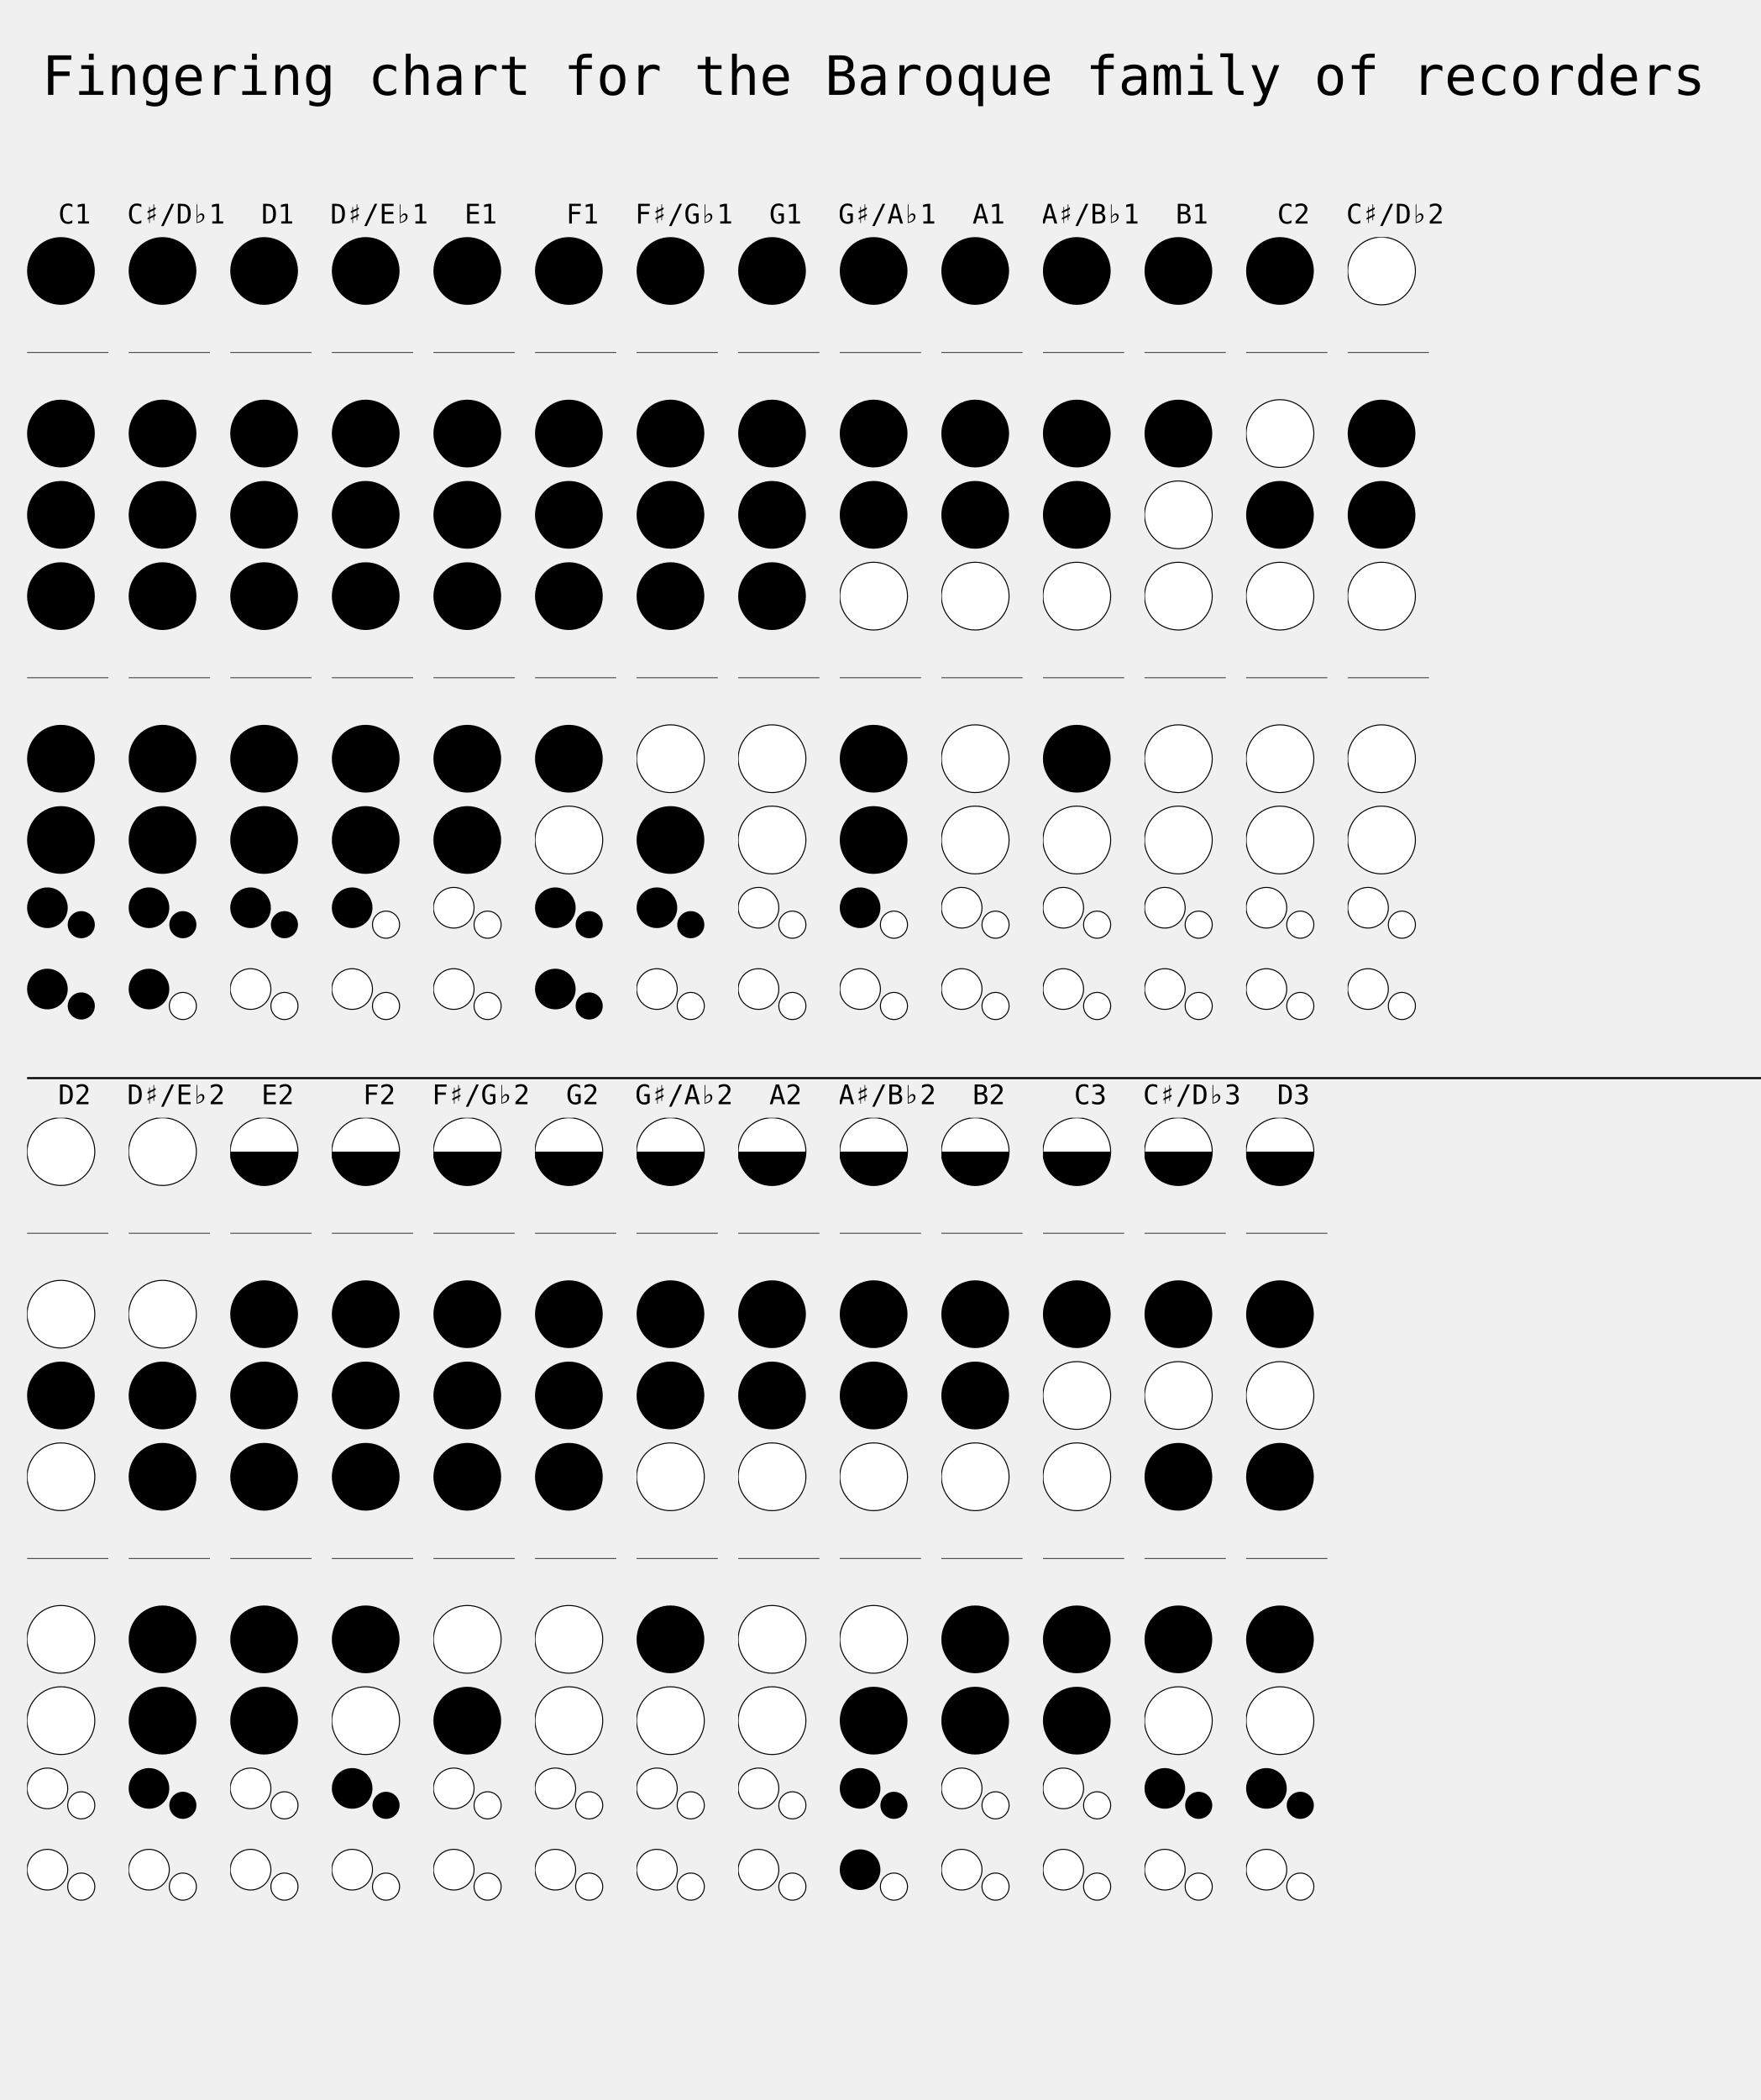
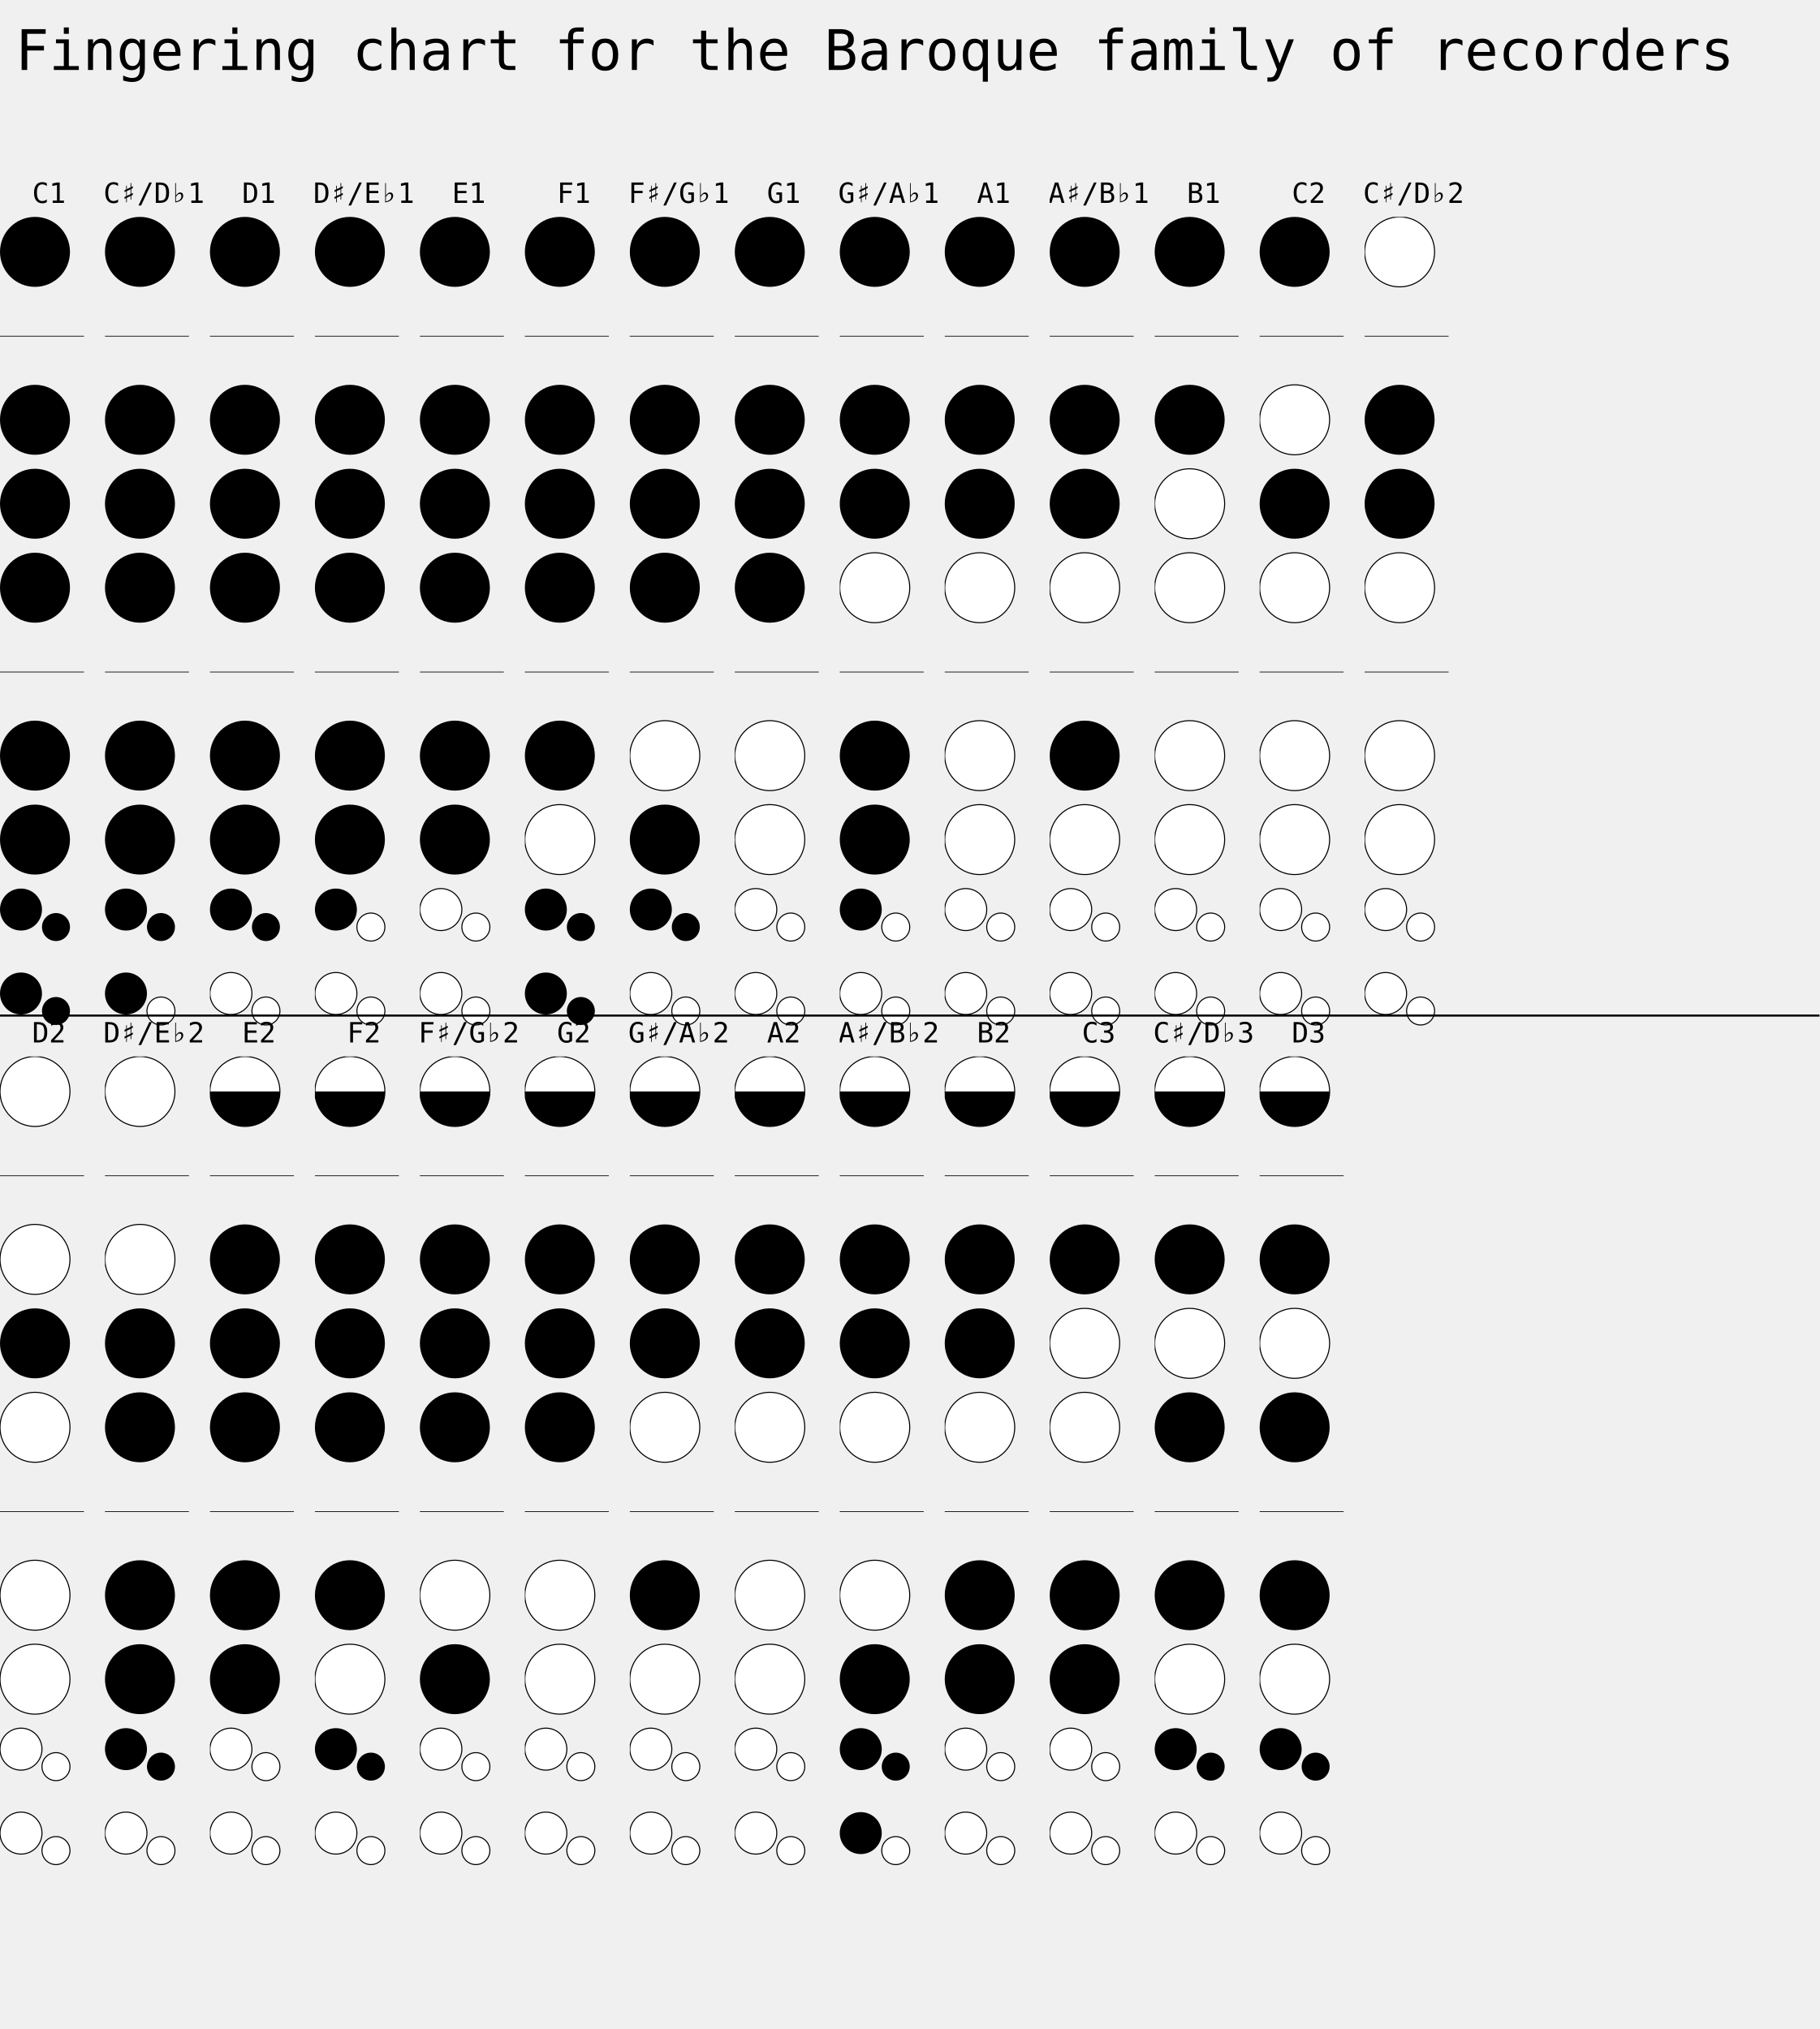
- <svg xmlns="http://www.w3.org/2000/svg" viewBox="0 0 2600 3100">
+ <svg xmlns="http://www.w3.org/2000/svg" viewBox="0 0 2600 2900">
  <defs>
    <circle cx="50" cy="50" r="50" id="pad" />
    <circle cx="80" cy="55" r="20" id="little-hole" />
    <circle cx="30" cy="30" r="30" id="big-hole" />
    <rect x="0" y="50" width="120" height="1" style="fill: black;" id="horizontal-line" />
    <path d="  M 0,50   A 50,50 0 0 0 100,50   Z  " fill="black" id="octave" />
  </defs>
  <style>
    .outline { fill: white; stroke: black; stroke-width: 1.5; }
  </style>
-   <svg x="20" y="20" class="document">
-     <svg x="20" y="20" class="page">
+   <svg class="document">
+     <svg class="page">
      <text font-size="80" font-family="monospace" text-anchor="middle" x="1250" y="100">
      Fingering chart for the Baroque family of recorders
</text>
      <svg y="250" class="body">
        <svg x="0" y="0" class="note-fingering">
          <svg class="fingering" y="60">
            <use x="0" y="0" href="#pad" />
            <use x="0" y="120" href="#horizontal-line" />
            <use x="0" y="240" href="#pad" />
            <use x="0" y="360" href="#pad" />
            <use x="0" y="480" href="#pad" />
            <use x="0" y="600" href="#horizontal-line" />
            <use x="0" y="720" href="#pad" />
            <use x="0" y="840" href="#pad" />
            <use x="0" y="960" href="#little-hole" />
            <use x="0" y="960" href="#big-hole" />
            <use x="0" y="1080" href="#little-hole" />
            <use x="0" y="1080" href="#big-hole" />
          </svg>
          <text x="70" font-size="40" font-family="monospace" text-anchor="middle" class="caption" y="40">  C1  </text>
        </svg>
        <svg x="150" y="0" class="note-fingering">
          <svg class="fingering" y="60">
            <use x="0" y="0" href="#pad" />
            <use x="0" y="120" href="#horizontal-line" />
            <use x="0" y="240" href="#pad" />
            <use x="0" y="360" href="#pad" />
            <use x="0" y="480" href="#pad" />
            <use x="0" y="600" href="#horizontal-line" />
            <use x="0" y="720" href="#pad" />
            <use x="0" y="840" href="#pad" />
            <use x="0" y="960" href="#little-hole" />
            <use x="0" y="960" href="#big-hole" />
            <use x="0" y="1080" href="#little-hole" class="outline" />
            <use x="0" y="1080" href="#big-hole" />
          </svg>
          <text x="70" font-size="40" font-family="monospace" text-anchor="middle" class="caption" y="40">C♯/D♭1</text>
        </svg>
        <svg x="300" y="0" class="note-fingering">
          <svg class="fingering" y="60">
            <use x="0" y="0" href="#pad" />
            <use x="0" y="120" href="#horizontal-line" />
            <use x="0" y="240" href="#pad" />
            <use x="0" y="360" href="#pad" />
            <use x="0" y="480" href="#pad" />
            <use x="0" y="600" href="#horizontal-line" />
            <use x="0" y="720" href="#pad" />
            <use x="0" y="840" href="#pad" />
            <use x="0" y="960" href="#little-hole" />
            <use x="0" y="960" href="#big-hole" />
            <use x="0" y="1080" href="#little-hole" class="outline" />
            <use x="0" y="1080" href="#big-hole" class="outline" />
          </svg>
          <text x="70" font-size="40" font-family="monospace" text-anchor="middle" class="caption" y="40">  D1  </text>
        </svg>
        <svg x="450" y="0" class="note-fingering">
          <svg class="fingering" y="60">
            <use x="0" y="0" href="#pad" />
            <use x="0" y="120" href="#horizontal-line" />
            <use x="0" y="240" href="#pad" />
            <use x="0" y="360" href="#pad" />
            <use x="0" y="480" href="#pad" />
            <use x="0" y="600" href="#horizontal-line" />
            <use x="0" y="720" href="#pad" />
            <use x="0" y="840" href="#pad" />
            <use x="0" y="960" href="#little-hole" class="outline" />
            <use x="0" y="960" href="#big-hole" />
            <use x="0" y="1080" href="#little-hole" class="outline" />
            <use x="0" y="1080" href="#big-hole" class="outline" />
          </svg>
          <text x="70" font-size="40" font-family="monospace" text-anchor="middle" class="caption" y="40">D♯/E♭1</text>
        </svg>
        <svg x="600" y="0" class="note-fingering">
          <svg class="fingering" y="60">
            <use x="0" y="0" href="#pad" />
            <use x="0" y="120" href="#horizontal-line" />
            <use x="0" y="240" href="#pad" />
            <use x="0" y="360" href="#pad" />
            <use x="0" y="480" href="#pad" />
            <use x="0" y="600" href="#horizontal-line" />
            <use x="0" y="720" href="#pad" />
            <use x="0" y="840" href="#pad" />
            <use x="0" y="960" href="#little-hole" class="outline" />
            <use x="0" y="960" href="#big-hole" class="outline" />
            <use x="0" y="1080" href="#little-hole" class="outline" />
            <use x="0" y="1080" href="#big-hole" class="outline" />
          </svg>
          <text x="70" font-size="40" font-family="monospace" text-anchor="middle" class="caption" y="40">  E1  </text>
        </svg>
        <svg x="750" y="0" class="note-fingering">
          <svg class="fingering" y="60">
            <use x="0" y="0" href="#pad" />
            <use x="0" y="120" href="#horizontal-line" />
            <use x="0" y="240" href="#pad" />
            <use x="0" y="360" href="#pad" />
            <use x="0" y="480" href="#pad" />
            <use x="0" y="600" href="#horizontal-line" />
            <use x="0" y="720" href="#pad" />
            <use x="0" y="840" href="#pad" class="outline" />
            <use x="0" y="960" href="#little-hole" />
            <use x="0" y="960" href="#big-hole" />
            <use x="0" y="1080" href="#little-hole" />
            <use x="0" y="1080" href="#big-hole" />
          </svg>
          <text x="70" font-size="40" font-family="monospace" text-anchor="middle" class="caption" y="40">  F1  </text>
        </svg>
        <svg x="900" y="0" class="note-fingering">
          <svg class="fingering" y="60">
            <use x="0" y="0" href="#pad" />
            <use x="0" y="120" href="#horizontal-line" />
            <use x="0" y="240" href="#pad" />
            <use x="0" y="360" href="#pad" />
            <use x="0" y="480" href="#pad" />
            <use x="0" y="600" href="#horizontal-line" />
            <use x="0" y="720" href="#pad" class="outline" />
            <use x="0" y="840" href="#pad" />
            <use x="0" y="960" href="#little-hole" />
            <use x="0" y="960" href="#big-hole" />
            <use x="0" y="1080" href="#little-hole" class="outline" />
            <use x="0" y="1080" href="#big-hole" class="outline" />
          </svg>
          <text x="70" font-size="40" font-family="monospace" text-anchor="middle" class="caption" y="40">F♯/G♭1</text>
        </svg>
        <svg x="1050" y="0" class="note-fingering">
          <svg class="fingering" y="60">
            <use x="0" y="0" href="#pad" />
            <use x="0" y="120" href="#horizontal-line" />
            <use x="0" y="240" href="#pad" />
            <use x="0" y="360" href="#pad" />
            <use x="0" y="480" href="#pad" />
            <use x="0" y="600" href="#horizontal-line" />
            <use x="0" y="720" href="#pad" class="outline" />
            <use x="0" y="840" href="#pad" class="outline" />
            <use x="0" y="960" href="#little-hole" class="outline" />
            <use x="0" y="960" href="#big-hole" class="outline" />
            <use x="0" y="1080" href="#little-hole" class="outline" />
            <use x="0" y="1080" href="#big-hole" class="outline" />
          </svg>
          <text x="70" font-size="40" font-family="monospace" text-anchor="middle" class="caption" y="40">  G1  </text>
        </svg>
        <svg x="1200" y="0" class="note-fingering">
          <svg class="fingering" y="60">
            <use x="0" y="0" href="#pad" />
            <use x="0" y="120" href="#horizontal-line" />
            <use x="0" y="240" href="#pad" />
            <use x="0" y="360" href="#pad" />
            <use x="0" y="480" href="#pad" class="outline" />
            <use x="0" y="600" href="#horizontal-line" />
            <use x="0" y="720" href="#pad" />
            <use x="0" y="840" href="#pad" />
            <use x="0" y="960" href="#little-hole" class="outline" />
            <use x="0" y="960" href="#big-hole" />
            <use x="0" y="1080" href="#little-hole" class="outline" />
            <use x="0" y="1080" href="#big-hole" class="outline" />
          </svg>
          <text x="70" font-size="40" font-family="monospace" text-anchor="middle" class="caption" y="40">G♯/A♭1</text>
        </svg>
        <svg x="1350" y="0" class="note-fingering">
          <svg class="fingering" y="60">
            <use x="0" y="0" href="#pad" />
            <use x="0" y="120" href="#horizontal-line" />
            <use x="0" y="240" href="#pad" />
            <use x="0" y="360" href="#pad" />
            <use x="0" y="480" href="#pad" class="outline" />
            <use x="0" y="600" href="#horizontal-line" />
            <use x="0" y="720" href="#pad" class="outline" />
            <use x="0" y="840" href="#pad" class="outline" />
            <use x="0" y="960" href="#little-hole" class="outline" />
            <use x="0" y="960" href="#big-hole" class="outline" />
            <use x="0" y="1080" href="#little-hole" class="outline" />
            <use x="0" y="1080" href="#big-hole" class="outline" />
          </svg>
          <text x="70" font-size="40" font-family="monospace" text-anchor="middle" class="caption" y="40">  A1  </text>
        </svg>
        <svg x="1500" y="0" class="note-fingering">
          <svg class="fingering" y="60">
            <use x="0" y="0" href="#pad" />
            <use x="0" y="120" href="#horizontal-line" />
            <use x="0" y="240" href="#pad" />
            <use x="0" y="360" href="#pad" />
            <use x="0" y="480" href="#pad" class="outline" />
            <use x="0" y="600" href="#horizontal-line" />
            <use x="0" y="720" href="#pad" />
            <use x="0" y="840" href="#pad" class="outline" />
            <use x="0" y="960" href="#little-hole" class="outline" />
            <use x="0" y="960" href="#big-hole" class="outline" />
            <use x="0" y="1080" href="#little-hole" class="outline" />
            <use x="0" y="1080" href="#big-hole" class="outline" />
          </svg>
          <text x="70" font-size="40" font-family="monospace" text-anchor="middle" class="caption" y="40">A♯/B♭1</text>
        </svg>
        <svg x="1650" y="0" class="note-fingering">
          <svg class="fingering" y="60">
            <use x="0" y="0" href="#pad" />
            <use x="0" y="120" href="#horizontal-line" />
            <use x="0" y="240" href="#pad" />
            <use x="0" y="360" href="#pad" class="outline" />
            <use x="0" y="480" href="#pad" class="outline" />
            <use x="0" y="600" href="#horizontal-line" />
            <use x="0" y="720" href="#pad" class="outline" />
            <use x="0" y="840" href="#pad" class="outline" />
            <use x="0" y="960" href="#little-hole" class="outline" />
            <use x="0" y="960" href="#big-hole" class="outline" />
            <use x="0" y="1080" href="#little-hole" class="outline" />
            <use x="0" y="1080" href="#big-hole" class="outline" />
          </svg>
          <text x="70" font-size="40" font-family="monospace" text-anchor="middle" class="caption" y="40">  B1  </text>
        </svg>
        <svg x="1800" y="0" class="note-fingering">
          <svg class="fingering" y="60">
            <use x="0" y="0" href="#pad" />
            <use x="0" y="120" href="#horizontal-line" />
            <use x="0" y="240" href="#pad" class="outline" />
            <use x="0" y="360" href="#pad" />
            <use x="0" y="480" href="#pad" class="outline" />
            <use x="0" y="600" href="#horizontal-line" />
            <use x="0" y="720" href="#pad" class="outline" />
            <use x="0" y="840" href="#pad" class="outline" />
            <use x="0" y="960" href="#little-hole" class="outline" />
            <use x="0" y="960" href="#big-hole" class="outline" />
            <use x="0" y="1080" href="#little-hole" class="outline" />
            <use x="0" y="1080" href="#big-hole" class="outline" />
          </svg>
          <text x="70" font-size="40" font-family="monospace" text-anchor="middle" class="caption" y="40">  C2  </text>
        </svg>
        <svg x="1950" y="0" class="note-fingering">
          <svg class="fingering" y="60">
            <use x="0" y="0" href="#pad" class="outline" />
            <use x="0" y="120" href="#horizontal-line" />
            <use x="0" y="240" href="#pad" />
            <use x="0" y="360" href="#pad" />
            <use x="0" y="480" href="#pad" class="outline" />
            <use x="0" y="600" href="#horizontal-line" />
            <use x="0" y="720" href="#pad" class="outline" />
            <use x="0" y="840" href="#pad" class="outline" />
            <use x="0" y="960" href="#little-hole" class="outline" />
            <use x="0" y="960" href="#big-hole" class="outline" />
            <use x="0" y="1080" href="#little-hole" class="outline" />
            <use x="0" y="1080" href="#big-hole" class="outline" />
          </svg>
          <text x="70" font-size="40" font-family="monospace" text-anchor="middle" class="caption" y="40">C♯/D♭2</text>
        </svg>
-         <svg x="0" y="1300" class="note-fingering">
+         <svg x="0" y="1200" class="note-fingering">
          <svg class="fingering" y="60">
            <use x="0" y="0" href="#pad" class="outline" />
            <use x="0" y="120" href="#horizontal-line" />
            <use x="0" y="240" href="#pad" class="outline" />
            <use x="0" y="360" href="#pad" />
            <use x="0" y="480" href="#pad" class="outline" />
            <use x="0" y="600" href="#horizontal-line" />
            <use x="0" y="720" href="#pad" class="outline" />
            <use x="0" y="840" href="#pad" class="outline" />
            <use x="0" y="960" href="#little-hole" class="outline" />
            <use x="0" y="960" href="#big-hole" class="outline" />
            <use x="0" y="1080" href="#little-hole" class="outline" />
            <use x="0" y="1080" href="#big-hole" class="outline" />
          </svg>
          <text x="70" font-size="40" font-family="monospace" text-anchor="middle" class="caption" y="40">  D2  </text>
        </svg>
-         <svg x="150" y="1300" class="note-fingering">
+         <svg x="150" y="1200" class="note-fingering">
          <svg class="fingering" y="60">
            <use x="0" y="0" href="#pad" class="outline" />
            <use x="0" y="120" href="#horizontal-line" />
            <use x="0" y="240" href="#pad" class="outline" />
            <use x="0" y="360" href="#pad" />
            <use x="0" y="480" href="#pad" />
            <use x="0" y="600" href="#horizontal-line" />
            <use x="0" y="720" href="#pad" />
            <use x="0" y="840" href="#pad" />
            <use x="0" y="960" href="#little-hole" />
            <use x="0" y="960" href="#big-hole" />
            <use x="0" y="1080" href="#little-hole" class="outline" />
            <use x="0" y="1080" href="#big-hole" class="outline" />
          </svg>
          <text x="70" font-size="40" font-family="monospace" text-anchor="middle" class="caption" y="40">D♯/E♭2</text>
        </svg>
-         <svg x="300" y="1300" class="note-fingering">
+         <svg x="300" y="1200" class="note-fingering">
          <svg class="fingering" y="60">
            <use x="0" y="0" href="#pad" class="outline" />
            <use x="0" y="0" href="#octave" />
            <use x="0" y="120" href="#horizontal-line" />
            <use x="0" y="240" href="#pad" />
            <use x="0" y="360" href="#pad" />
            <use x="0" y="480" href="#pad" />
            <use x="0" y="600" href="#horizontal-line" />
            <use x="0" y="720" href="#pad" />
            <use x="0" y="840" href="#pad" />
            <use x="0" y="960" href="#little-hole" class="outline" />
            <use x="0" y="960" href="#big-hole" class="outline" />
            <use x="0" y="1080" href="#little-hole" class="outline" />
            <use x="0" y="1080" href="#big-hole" class="outline" />
          </svg>
          <text x="70" font-size="40" font-family="monospace" text-anchor="middle" class="caption" y="40">  E2  </text>
        </svg>
-         <svg x="450" y="1300" class="note-fingering">
+         <svg x="450" y="1200" class="note-fingering">
          <svg class="fingering" y="60">
            <use x="0" y="0" href="#pad" class="outline" />
            <use x="0" y="0" href="#octave" />
            <use x="0" y="120" href="#horizontal-line" />
            <use x="0" y="240" href="#pad" />
            <use x="0" y="360" href="#pad" />
            <use x="0" y="480" href="#pad" />
            <use x="0" y="600" href="#horizontal-line" />
            <use x="0" y="720" href="#pad" />
            <use x="0" y="840" href="#pad" class="outline" />
            <use x="0" y="960" href="#little-hole" />
            <use x="0" y="960" href="#big-hole" />
            <use x="0" y="1080" href="#little-hole" class="outline" />
            <use x="0" y="1080" href="#big-hole" class="outline" />
          </svg>
          <text x="70" font-size="40" font-family="monospace" text-anchor="middle" class="caption" y="40">  F2  </text>
        </svg>
-         <svg x="600" y="1300" class="note-fingering">
+         <svg x="600" y="1200" class="note-fingering">
          <svg class="fingering" y="60">
            <use x="0" y="0" href="#pad" class="outline" />
            <use x="0" y="0" href="#octave" />
            <use x="0" y="120" href="#horizontal-line" />
            <use x="0" y="240" href="#pad" />
            <use x="0" y="360" href="#pad" />
            <use x="0" y="480" href="#pad" />
            <use x="0" y="600" href="#horizontal-line" />
            <use x="0" y="720" href="#pad" class="outline" />
            <use x="0" y="840" href="#pad" />
            <use x="0" y="960" href="#little-hole" class="outline" />
            <use x="0" y="960" href="#big-hole" class="outline" />
            <use x="0" y="1080" href="#little-hole" class="outline" />
            <use x="0" y="1080" href="#big-hole" class="outline" />
          </svg>
          <text x="70" font-size="40" font-family="monospace" text-anchor="middle" class="caption" y="40">F♯/G♭2</text>
        </svg>
-         <svg x="750" y="1300" class="note-fingering">
+         <svg x="750" y="1200" class="note-fingering">
          <svg class="fingering" y="60">
            <use x="0" y="0" href="#pad" class="outline" />
            <use x="0" y="0" href="#octave" />
            <use x="0" y="120" href="#horizontal-line" />
            <use x="0" y="240" href="#pad" />
            <use x="0" y="360" href="#pad" />
            <use x="0" y="480" href="#pad" />
            <use x="0" y="600" href="#horizontal-line" />
            <use x="0" y="720" href="#pad" class="outline" />
            <use x="0" y="840" href="#pad" class="outline" />
            <use x="0" y="960" href="#little-hole" class="outline" />
            <use x="0" y="960" href="#big-hole" class="outline" />
            <use x="0" y="1080" href="#little-hole" class="outline" />
            <use x="0" y="1080" href="#big-hole" class="outline" />
          </svg>
          <text x="70" font-size="40" font-family="monospace" text-anchor="middle" class="caption" y="40">  G2  </text>
        </svg>
-         <svg x="900" y="1300" class="note-fingering">
+         <svg x="900" y="1200" class="note-fingering">
          <svg class="fingering" y="60">
            <use x="0" y="0" href="#pad" class="outline" />
            <use x="0" y="0" href="#octave" />
            <use x="0" y="120" href="#horizontal-line" />
            <use x="0" y="240" href="#pad" />
            <use x="0" y="360" href="#pad" />
            <use x="0" y="480" href="#pad" class="outline" />
            <use x="0" y="600" href="#horizontal-line" />
            <use x="0" y="720" href="#pad" />
            <use x="0" y="840" href="#pad" class="outline" />
            <use x="0" y="960" href="#little-hole" class="outline" />
            <use x="0" y="960" href="#big-hole" class="outline" />
            <use x="0" y="1080" href="#little-hole" class="outline" />
            <use x="0" y="1080" href="#big-hole" class="outline" />
          </svg>
          <text x="70" font-size="40" font-family="monospace" text-anchor="middle" class="caption" y="40">G♯/A♭2</text>
        </svg>
-         <svg x="1050" y="1300" class="note-fingering">
+         <svg x="1050" y="1200" class="note-fingering">
          <svg class="fingering" y="60">
            <use x="0" y="0" href="#pad" class="outline" />
            <use x="0" y="0" href="#octave" />
            <use x="0" y="120" href="#horizontal-line" />
            <use x="0" y="240" href="#pad" />
            <use x="0" y="360" href="#pad" />
            <use x="0" y="480" href="#pad" class="outline" />
            <use x="0" y="600" href="#horizontal-line" />
            <use x="0" y="720" href="#pad" class="outline" />
            <use x="0" y="840" href="#pad" class="outline" />
            <use x="0" y="960" href="#little-hole" class="outline" />
            <use x="0" y="960" href="#big-hole" class="outline" />
            <use x="0" y="1080" href="#little-hole" class="outline" />
            <use x="0" y="1080" href="#big-hole" class="outline" />
          </svg>
          <text x="70" font-size="40" font-family="monospace" text-anchor="middle" class="caption" y="40">  A2  </text>
        </svg>
-         <svg x="1200" y="1300" class="note-fingering">
+         <svg x="1200" y="1200" class="note-fingering">
          <svg class="fingering" y="60">
            <use x="0" y="0" href="#pad" class="outline" />
            <use x="0" y="0" href="#octave" />
            <use x="0" y="120" href="#horizontal-line" />
            <use x="0" y="240" href="#pad" />
            <use x="0" y="360" href="#pad" />
            <use x="0" y="480" href="#pad" class="outline" />
            <use x="0" y="600" href="#horizontal-line" />
            <use x="0" y="720" href="#pad" class="outline" />
            <use x="0" y="840" href="#pad" />
            <use x="0" y="960" href="#little-hole" />
            <use x="0" y="960" href="#big-hole" />
            <use x="0" y="1080" href="#little-hole" class="outline" />
            <use x="0" y="1080" href="#big-hole" />
          </svg>
          <text x="70" font-size="40" font-family="monospace" text-anchor="middle" class="caption" y="40">A♯/B♭2</text>
        </svg>
-         <svg x="1350" y="1300" class="note-fingering">
+         <svg x="1350" y="1200" class="note-fingering">
          <svg class="fingering" y="60">
            <use x="0" y="0" href="#pad" class="outline" />
            <use x="0" y="0" href="#octave" />
            <use x="0" y="120" href="#horizontal-line" />
            <use x="0" y="240" href="#pad" />
            <use x="0" y="360" href="#pad" />
            <use x="0" y="480" href="#pad" class="outline" />
            <use x="0" y="600" href="#horizontal-line" />
            <use x="0" y="720" href="#pad" />
            <use x="0" y="840" href="#pad" />
            <use x="0" y="960" href="#little-hole" class="outline" />
            <use x="0" y="960" href="#big-hole" class="outline" />
            <use x="0" y="1080" href="#little-hole" class="outline" />
            <use x="0" y="1080" href="#big-hole" class="outline" />
          </svg>
          <text x="70" font-size="40" font-family="monospace" text-anchor="middle" class="caption" y="40">  B2  </text>
        </svg>
-         <svg x="1500" y="1300" class="note-fingering">
+         <svg x="1500" y="1200" class="note-fingering">
          <svg class="fingering" y="60">
            <use x="0" y="0" href="#pad" class="outline" />
            <use x="0" y="0" href="#octave" />
            <use x="0" y="120" href="#horizontal-line" />
            <use x="0" y="240" href="#pad" />
            <use x="0" y="360" href="#pad" class="outline" />
            <use x="0" y="480" href="#pad" class="outline" />
            <use x="0" y="600" href="#horizontal-line" />
            <use x="0" y="720" href="#pad" />
            <use x="0" y="840" href="#pad" />
            <use x="0" y="960" href="#little-hole" class="outline" />
            <use x="0" y="960" href="#big-hole" class="outline" />
            <use x="0" y="1080" href="#little-hole" class="outline" />
            <use x="0" y="1080" href="#big-hole" class="outline" />
          </svg>
          <text x="70" font-size="40" font-family="monospace" text-anchor="middle" class="caption" y="40">  C3  </text>
        </svg>
-         <svg x="1650" y="1300" class="note-fingering">
+         <svg x="1650" y="1200" class="note-fingering">
          <svg class="fingering" y="60">
            <use x="0" y="0" href="#pad" class="outline" />
            <use x="0" y="0" href="#octave" />
            <use x="0" y="120" href="#horizontal-line" />
            <use x="0" y="240" href="#pad" />
            <use x="0" y="360" href="#pad" class="outline" />
            <use x="0" y="480" href="#pad" />
            <use x="0" y="600" href="#horizontal-line" />
            <use x="0" y="720" href="#pad" />
            <use x="0" y="840" href="#pad" class="outline" />
            <use x="0" y="960" href="#little-hole" />
            <use x="0" y="960" href="#big-hole" />
            <use x="0" y="1080" href="#little-hole" class="outline" />
            <use x="0" y="1080" href="#big-hole" class="outline" />
          </svg>
          <text x="70" font-size="40" font-family="monospace" text-anchor="middle" class="caption" y="40">C♯/D♭3</text>
        </svg>
-         <svg x="1800" y="1300" class="note-fingering">
+         <svg x="1800" y="1200" class="note-fingering">
          <svg class="fingering" y="60">
            <use x="0" y="0" href="#pad" class="outline" />
            <use x="0" y="0" href="#octave" />
            <use x="0" y="120" href="#horizontal-line" />
            <use x="0" y="240" href="#pad" />
            <use x="0" y="360" href="#pad" class="outline" />
            <use x="0" y="480" href="#pad" />
            <use x="0" y="600" href="#horizontal-line" />
            <use x="0" y="720" href="#pad" />
            <use x="0" y="840" href="#pad" class="outline" />
            <use x="0" y="960" href="#little-hole" />
            <use x="0" y="960" href="#big-hole" />
            <use x="0" y="1080" href="#little-hole" class="outline" />
            <use x="0" y="1080" href="#big-hole" class="outline" />
          </svg>
          <text x="70" font-size="40" font-family="monospace" text-anchor="middle" class="caption" y="40">  D3  </text>
        </svg>
-         <rect y="1300" width="2600" height="3" class="large-separator" />
+         <rect y="1200" width="2600" height="3" class="large-separator" />
      </svg>
    </svg>
  </svg>
</svg>
